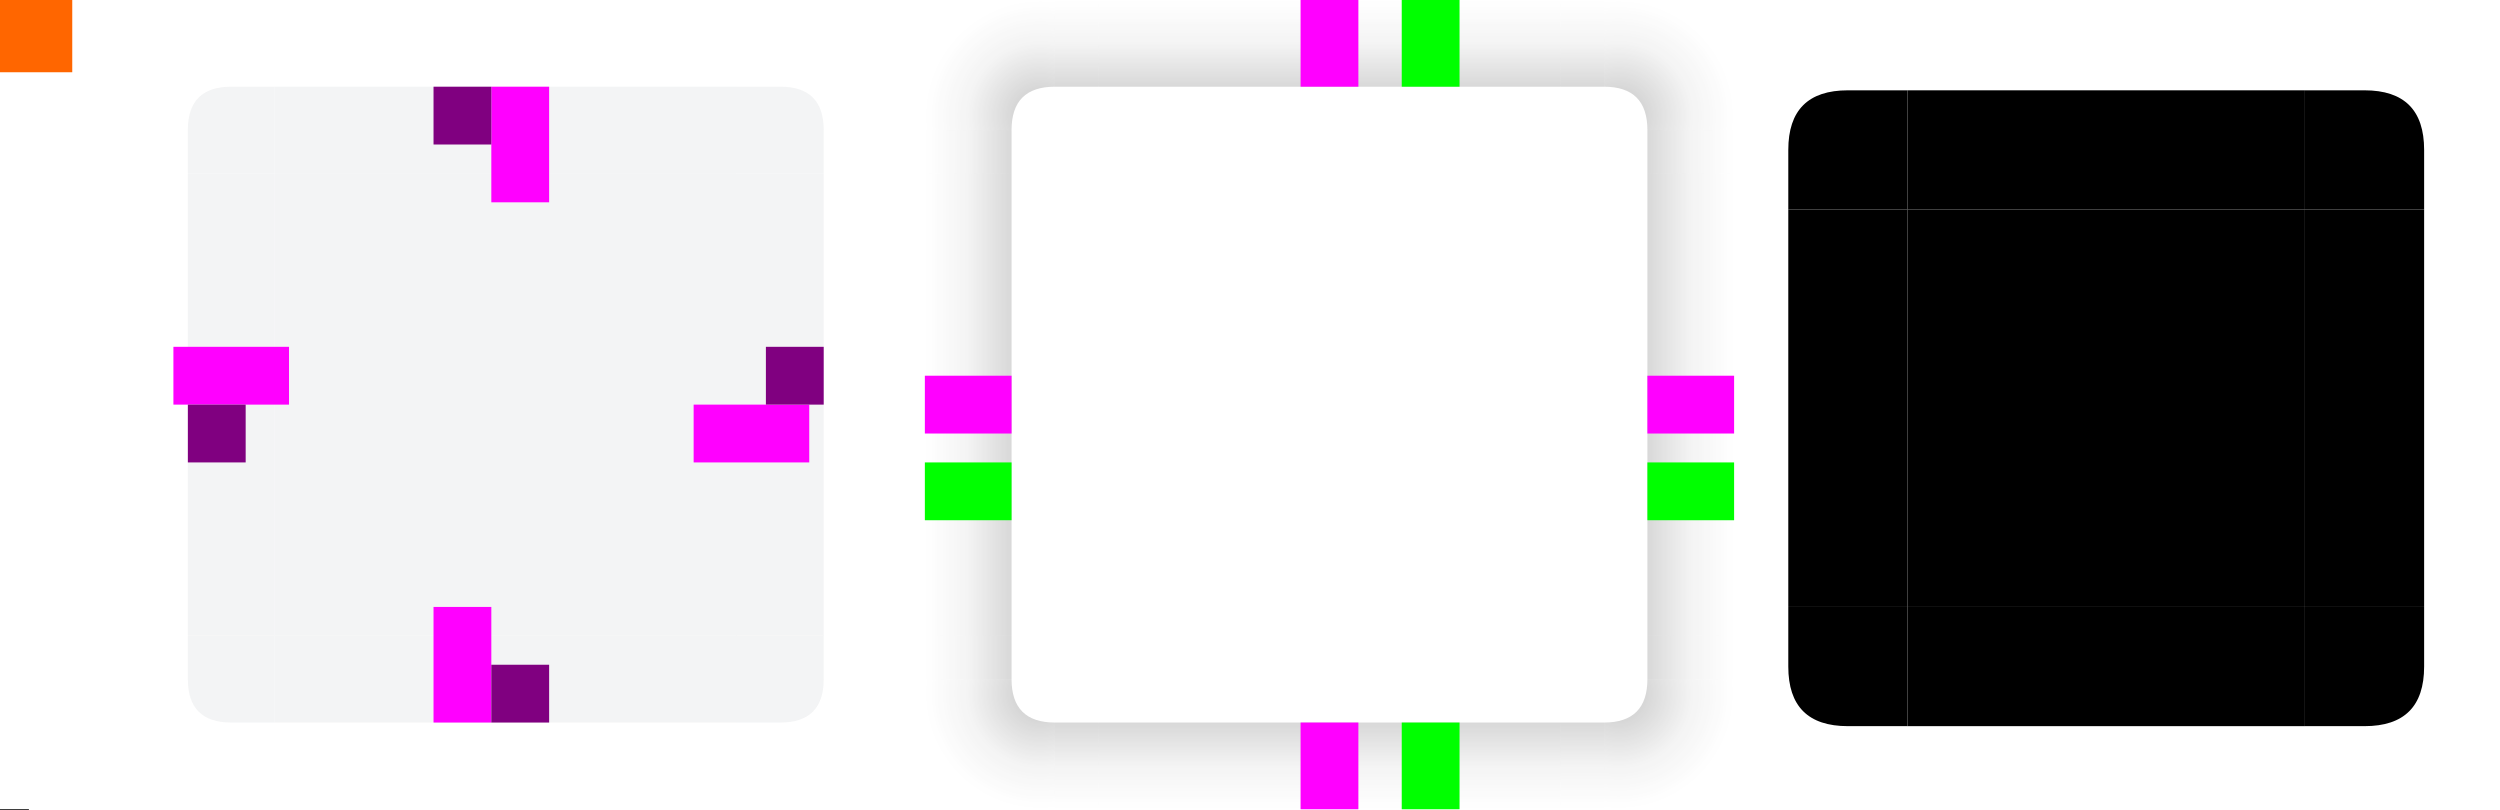
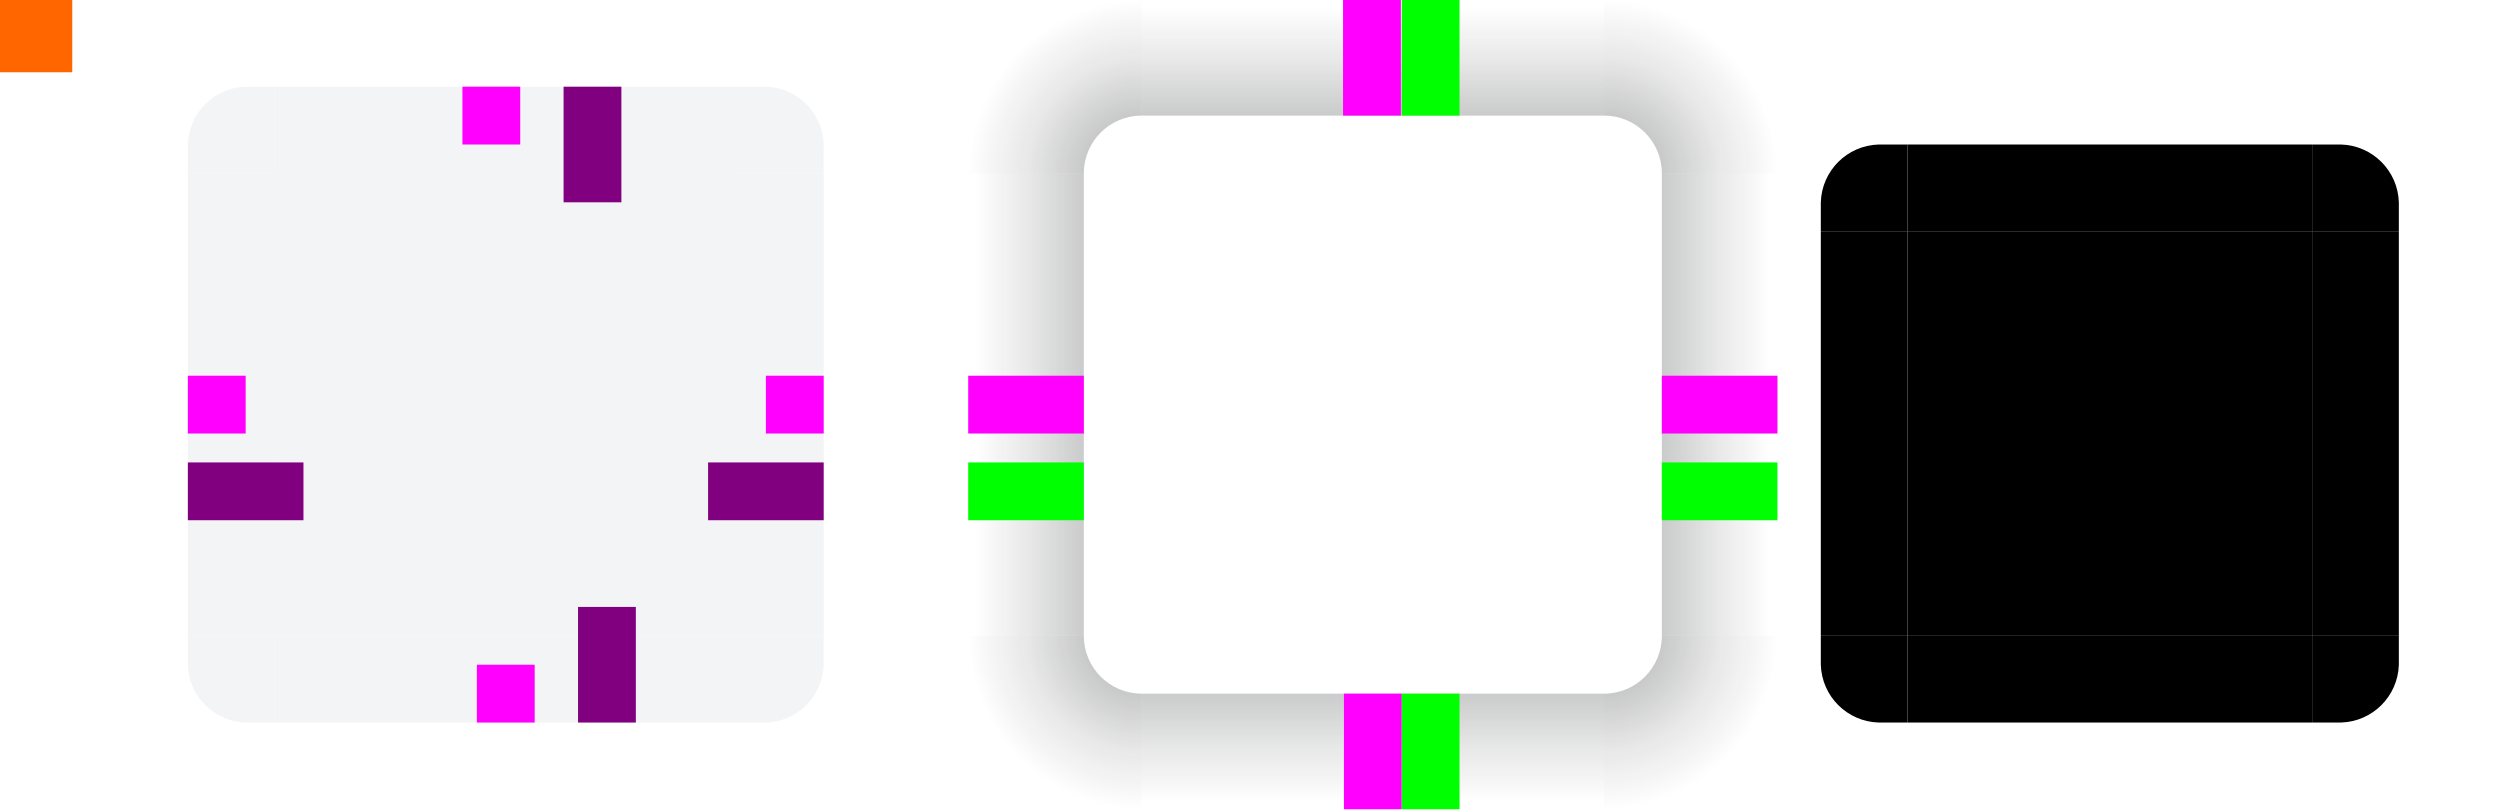
- <svg xmlns="http://www.w3.org/2000/svg" xmlns:xlink="http://www.w3.org/1999/xlink" id="svg2" version="1.1" viewBox="0 0 173 56">
-   <defs id="defs4">
-     <style id="current-color-scheme" type="text/css">.ColorScheme-Text {
+ <svg xmlns="http://www.w3.org/2000/svg" xmlns:xlink="http://www.w3.org/1999/xlink" width="173" height="56" viewBox="0 0 173 56" id="svg2" version="1.1">
+   <style type="text/css" id="current-color-scheme">
+       .ColorScheme-Text {
        color:#31363b;
        stop-color:#31363b;
      }
      .ColorScheme-Background {
        color:#eff0f1;
        stop-color:#eff0f1;
      }
      .ColorScheme-Highlight {
        color:#3daee9;
        stop-color:#3daee9;
      }
      .ColorScheme-ViewText {
        color:#31363b;
        stop-color:#31363b;
      }
      .ColorScheme-ViewBackground {
        color:#fcfcfc;
        stop-color:#fcfcfc;
      }
      .ColorScheme-ViewHover {
        color:#93cee9;
        stop-color:#93cee9;
      }
      .ColorScheme-ViewFocus{
        color:#3daee9;
        stop-color:#3daee9;
      }
      .ColorScheme-ButtonText {
        color:#31363b;
        stop-color:#31363b;
      }
      .ColorScheme-ButtonBackground {
        color:#eff0f1;
        stop-color:#eff0f1;
      }
      .ColorScheme-ButtonHover {
        color:#93cee9;
        stop-color:#93cee9;
      }
      .ColorScheme-ButtonFocus{
        color:#3daee9;
        stop-color:#3daee9;
-       }</style>
-     <linearGradient id="linearGradient4950" x1="55" x2="63" y1="932.362" y2="932.362" gradientUnits="userSpaceOnUse">
-       <stop id="stop1060" stop-opacity=".3" offset="0" />
-       <stop id="stop1091" stop-opacity=".06" offset=".625" />
-       <stop id="stop1062" stop-opacity="0" offset="1" />
+       }
+       </style>
+   <defs id="defs4">
+     <style type="text/css" id="style22">
+       .ColorScheme-Text {
+         color:#31363b;
+       }
+       .ColorScheme-Background {
+         color:#eff0f1;
+       }
+       .ColorScheme-Highlight {
+         color:#3daee9;
+       }
+       .ColorScheme-ViewText {
+         color:#31363b;
+       }
+       .ColorScheme-ViewBackground {
+         color:#fcfcfc;
+       }
+       .ColorScheme-ViewHover {
+         color:#93cee9;
+       }
+       .ColorScheme-ViewFocus{
+         color:#3daee9;
+       }
+       .ColorScheme-ButtonText {
+         color:#31363b;
+       }
+       .ColorScheme-ButtonBackground {
+         color:#eff0f1;
+       }
+       .ColorScheme-ButtonHover {
+         color:#93cee9;
+       }
+       .ColorScheme-ButtonFocus{
+         color:#3daee9;
+       }
+       </style>
+     <style id="current-color-scheme-2" type="text/css">
+       .ColorScheme-Text {
+         color:#7B7C7E;
+       }
+       .ColorScheme-Background{
+         color:#EFF0F1;
+       }
+       .ColorScheme-Highlight{
+         color:#3DAEE6;
+       }
+       .ColorScheme-ViewText {
+         color:#7B7C7E;
+       }
+       .ColorScheme-ViewBackground{
+         color:#FCFCFC;
+       }
+       .ColorScheme-ViewHover {
+         color:#3DAEE6;
+       }
+       .ColorScheme-ViewFocus{
+         color:#1E92FF;
+       }
+       .ColorScheme-ButtonText {
+         color:#7B7C7E;
+       }
+       .ColorScheme-ButtonBackground{
+         color:#EFF0F1;
+       }
+       .ColorScheme-ButtonHover {
+         color:#3DAEE6;
+       }
+       .ColorScheme-ButtonFocus{
+         color:#1E92FF;
+       }
+ </style>
+     <linearGradient id="linearGradient3828-0">
+       <stop id="stop3830-7" offset="0" style="stop-color:#232629;stop-opacity:0.239" />
+       <stop style="stop-color:#1a1c1e;stop-opacity:0.239" offset="0.33" id="stop3836-9" />
+       <stop style="stop-color:#111314;stop-opacity:0.098" offset="0.66" id="stop3832-0" />
+       <stop id="stop3834-0" offset="1" style="stop-color:#000000;stop-opacity:0;" />
    </linearGradient>
-     <linearGradient id="linearGradient4948" x1="-15" x2="-7" y1="932.362" y2="932.362" gradientUnits="userSpaceOnUse">
-       <stop id="stop1084" stop-opacity=".3" offset="0" />
-       <stop id="stop1107" stop-opacity=".06" offset=".63" />
-       <stop id="stop1086" stop-opacity="0" offset="1" />
+     <linearGradient xlink:href="#linearGradient3809-3" id="linearGradient1030" gradientUnits="userSpaceOnUse" gradientTransform="translate(-998.3621,-158)" x1="65" y1="233" x2="65" y2="225.513" />
+     <linearGradient id="linearGradient3809-3">
+       <stop id="stop3811-1" offset="0" style="stop-color:#232629;stop-opacity:0.239;" />
+       <stop style="stop-color:#111314;stop-opacity:0.098;" offset="0.5" id="stop3817-3" />
+       <stop id="stop3815-2" offset="1" style="stop-color:#000000;stop-opacity:0;" />
    </linearGradient>
-     <linearGradient id="linearGradient4942" x1="51" x2="51" y1="48" y2="56" gradientTransform="translate(58)" gradientUnits="userSpaceOnUse">
-       <stop id="stop1114" stop-opacity=".3" offset="0" />
-       <stop id="stop1097" stop-opacity=".06" offset=".617" />
-       <stop id="stop1116" stop-opacity="0" offset="1" />
-     </linearGradient>
-     <radialGradient id="radialGradient4944" cx="54.25" cy="945.112" r="6" gradientTransform="matrix(-8.2303024e-6,1.333333,-1.333321,-8.2302289e-6,1373.139,-24.32554)" gradientUnits="userSpaceOnUse">
-       <stop id="stop1120" stop-opacity=".3" offset="0" />
-       <stop id="stop1095" stop-opacity=".06" offset=".628" />
-       <stop id="stop1122" stop-opacity="0" offset="1" />
-     </radialGradient>
-     <linearGradient id="linearGradient4946" x1="55" x2="63" y1="44" y2="44" gradientUnits="userSpaceOnUse">
-       <stop id="stop4272" stop-opacity=".3" offset="0" />
-       <stop id="stop1093" stop-opacity=".06" offset=".626" />
-       <stop id="stop4274" stop-opacity="0" offset="1" />
-     </linearGradient>
-     <linearGradient id="linearGradient4936" x1="19" x2="19" y1="48" y2="56" gradientTransform="translate(58)" gradientUnits="userSpaceOnUse">
-       <stop id="stop1102" stop-opacity=".3" offset="0" />
-       <stop id="stop1101" stop-opacity=".06" offset=".628" />
-       <stop id="stop1104" stop-opacity="0" offset="1" />
-     </linearGradient>
-     <radialGradient id="radialGradient4938" cx="7.643" cy="950.362" r="6" gradientTransform="matrix(-1.333333,-1.2763442e-5,1.2763442e-5,-1.333333,83.17835,1315.149)" gradientUnits="userSpaceOnUse">
-       <stop id="stop1096" stop-opacity=".3" offset="0" />
-       <stop id="stop1103" stop-opacity=".06" offset=".627" />
-       <stop id="stop1098" stop-opacity="0" offset="1" />
-     </radialGradient>
-     <linearGradient id="linearGradient4940" x1="15" x2="7" y1="44" y2="44" gradientUnits="userSpaceOnUse" xlink:href="#linearGradient1082" />
-     <linearGradient id="linearGradient1082">
-       <stop id="stop1078" stop-opacity=".3" offset="0" />
-       <stop id="stop1109" stop-opacity=".06" offset=".626" />
-       <stop id="stop1080" stop-opacity="0" offset="1" />
-     </linearGradient>
-     <linearGradient id="linearGradient4934" x1="952.362" x2="960.362" y1="-35" y2="-35" gradientUnits="userSpaceOnUse">
-       <stop id="stop1108" stop-opacity=".3" offset="0" />
-       <stop id="stop1099" stop-opacity=".06" offset=".627" />
-       <stop id="stop1110" stop-opacity="0" offset="1" />
-     </linearGradient>
-     <linearGradient id="linearGradient4928" x1="55" x2="63" y1="12" y2="12" gradientUnits="userSpaceOnUse">
-       <stop id="stop1054" stop-opacity=".3" offset="0" />
-       <stop id="stop1089" stop-opacity=".06" offset=".621" />
-       <stop id="stop1056" stop-opacity="0" offset="1" />
-     </linearGradient>
-     <radialGradient id="radialGradient4930" cx="53.893" cy="911.762" r="6" gradientTransform="matrix(1.333334,7.9263054e-6,-7.7052181e-6,1.333336,41.14987,-1207.686)" gradientUnits="userSpaceOnUse">
-       <stop id="stop1048" stop-opacity=".3" offset="0" />
-       <stop id="stop1087" stop-opacity=".06" offset=".626" />
-       <stop id="stop1050" stop-opacity="0" offset="1" />
-     </radialGradient>
-     <linearGradient id="linearGradient3056" x1="51" x2="51" y1="8" y2="-2.0185304e-5" gradientTransform="translate(58)" gradientUnits="userSpaceOnUse">
-       <stop id="stop1042" stop-opacity=".3" offset="0" />
-       <stop id="stop1085" stop-opacity=".06" offset=".621" />
-       <stop id="stop1044" stop-opacity="0" offset="1" />
-     </linearGradient>
-     <linearGradient id="linearGradient4922" x1="15" x2="7" y1="12" y2="12" gradientUnits="userSpaceOnUse" xlink:href="#linearGradient1082" />
-     <radialGradient id="radialGradient4924" cx="22.2" cy="913.969" r="6" gradientTransform="matrix(8.5676352e-6,-1.333333,1.333339,8.5676761e-6,-1145.631,37.59215)" gradientUnits="userSpaceOnUse">
-       <stop id="stop1072" stop-opacity=".3" offset="0" />
-       <stop id="stop1111" stop-opacity=".06" offset=".625" />
-       <stop id="stop1074" stop-opacity="0" offset="1" />
-     </radialGradient>
-     <linearGradient id="linearGradient4926" x1="19" x2="19" y1="8" y2="-2.0185304e-5" gradientTransform="translate(58)" gradientUnits="userSpaceOnUse">
-       <stop id="stop1066" stop-opacity=".3" offset="0" />
-       <stop id="stop1113" stop-opacity=".06" offset=".618" />
-       <stop id="stop1068" stop-opacity="0" offset="1" />
-     </linearGradient>
-     <linearGradient id="linearGradient3054" x1="-912.362" x2="-904.362" y1="-35" y2="-35" gradientUnits="userSpaceOnUse">
-       <stop id="stop1036" stop-opacity=".3" offset="0" />
-       <stop id="stop1083" stop-opacity=".06" offset=".619" />
-       <stop id="stop1038" stop-opacity="0" offset="1" />
-     </linearGradient>
+     <radialGradient xlink:href="#linearGradient3828-0" id="radialGradient1024" gradientUnits="userSpaceOnUse" gradientTransform="matrix(0,2,2,0,-397,848.3621)" cx="50" cy="238" fx="50" fy="238" r="6" />
+     <linearGradient xlink:href="#linearGradient3809-3" id="linearGradient1022" gradientUnits="userSpaceOnUse" gradientTransform="translate(29,-1185.362)" x1="65" y1="233" x2="65" y2="225.513" />
+     <radialGradient xlink:href="#linearGradient3828-0" id="radialGradient1032" gradientUnits="userSpaceOnUse" gradientTransform="matrix(0,2,-2,0,587,848.3621)" cx="50" cy="238" fx="50" fy="238" r="6" />
+     <linearGradient xlink:href="#linearGradient3809-3" id="linearGradient1020" gradientUnits="userSpaceOnUse" gradientTransform="translate(-998.3621,-348)" x1="65" y1="233" x2="65" y2="225.513" />
+     <radialGradient xlink:href="#linearGradient3828-0" id="radialGradient1026" gradientUnits="userSpaceOnUse" gradientTransform="matrix(0,-2,-2,0,587,1016.362)" cx="50" cy="238" fx="50" fy="238" r="6" />
+     <linearGradient xlink:href="#linearGradient3809-3" id="linearGradient1018" gradientUnits="userSpaceOnUse" gradientTransform="translate(29.00001,679.3622)" x1="65" y1="233" x2="65" y2="225.513" />
+     <radialGradient xlink:href="#linearGradient3828-0" id="radialGradient1028" gradientUnits="userSpaceOnUse" gradientTransform="matrix(0,-2,2,0,-397,1016.362)" cx="50" cy="238" fx="50" fy="238" r="6" />
  </defs>
  <g id="layer1" transform="translate(0,-904.3622)">
-     <rect id="hint-tile-center" y="904.362" width="5" height="5" fill="#f60" />
+     <rect style="fill:url(#linearGradient1020);fill-opacity:1;stroke:none;stroke-width:2.219" id="shadow-right" width="32" height="8" x="-948.362" y="-123" transform="matrix(0,-1,-1,0,0,0)" />
+     <rect y="-960.362" x="79" height="8" width="32" id="shadow-bottom" style="fill:url(#linearGradient1022);fill-opacity:1;stroke:none;stroke-width:1.05" transform="scale(1,-1)" />
+     <path style="fill:url(#radialGradient1024);fill-opacity:1;stroke:none" d="m 67,960.362 v -12 H 75 c 0,2.209 1.791,4 4,4 v 8 z" id="shadow-bottomleft" />
+     <path id="shadow-bottomright" d="m 123,960.362 v -12 h -8 c 0,2.209 -1.791,4 -4,4 v 8 z" style="fill:url(#radialGradient1032);fill-opacity:1;stroke:none" />
+     <rect y="67" x="-948.362" height="8" width="32" id="shadow-left" style="fill:url(#linearGradient1030);fill-opacity:1;stroke:none;stroke-width:2.219" transform="rotate(-90)" />
+     <rect style="fill:url(#linearGradient1018);fill-opacity:1;stroke:none;stroke-width:1.05" id="shadow-top" width="32" height="8" x="79" y="904.362" />
+     <rect style="opacity:1;fill:#ff6600;fill-opacity:1;stroke:none" id="hint-tile-center" width="5" height="5" x="0" y="904.362" />
    <g id="top">
-       <rect id="rect4152" class="ColorScheme-Background" transform="matrix(0,-1,-1,0,0,0)" x="-916.362" y="-51" width="6" height="32" fill="currentColor" opacity=".75" />
+       <rect y="-51" x="-916.362" height="32" width="6" id="rect4152" style="opacity:0.75;fill:currentColor;fill-opacity:1;stroke:none" transform="matrix(0,-1,-1,0,0,0)" class="ColorScheme-Background" />
    </g>
    <g id="bottom">
-       <rect id="rect4148" class="ColorScheme-Background" transform="rotate(90)" x="948.362" y="-51" width="6" height="32" fill="currentColor" opacity=".75" />
+       <rect transform="matrix(0,1,-1,0,0,0)" style="opacity:0.75;fill:currentColor;fill-opacity:1;stroke:none" id="rect4148" width="6" height="32" x="948.362" y="-51" class="ColorScheme-Background" />
    </g>
    <g id="left">
-       <rect id="rect4144" class="ColorScheme-Background" transform="scale(-1,1)" x="-19" y="916.362" width="6" height="32" fill="currentColor" opacity=".75" />
+       <rect transform="scale(-1,1)" style="opacity:0.75;fill:currentColor;fill-opacity:1;stroke:none" id="rect4144" width="6" height="32" x="-19" y="916.362" class="ColorScheme-Background" />
    </g>
    <g id="right">
-       <rect id="rect4140" class="ColorScheme-Background" x="51" y="916.362" width="6" height="32" fill="currentColor" opacity=".75" />
+       <rect y="916.362" x="51" height="32" width="6" id="rect4140" style="opacity:0.75;fill:currentColor;fill-opacity:1;stroke:none" class="ColorScheme-Background" />
    </g>
    <g id="center">
-       <rect id="rect4401" x="19" y="916.362" width="32" height="32" fill="none" />
-       <rect id="rect4138" class="ColorScheme-Background" x="19" y="916.362" width="32" height="32" fill="currentColor" opacity=".75" />
-     </g>
-     <g id="shadow-top" transform="translate(56.99998,1.7432666e-5)">
-       <rect id="rect4820" transform="matrix(0,-1,-1,0,0,0)" x="-916.362" y="-51" width="6" height="32" fill="none" />
-       <rect id="rect4822" transform="matrix(0,-1,-1,0,0,0)" x="-910.362" y="-51" width="6" height="32" fill="url(#linearGradient3054)" opacity=".75" />
-       <rect id="rect4824" transform="matrix(0,-1,-1,0,0,0)" x="-911.362" y="-51" width="1" height="32" fill="none" />
-     </g>
-     <g id="shadow-topleft" transform="translate(56.99998,1.7432666e-5)">
-       <path id="path4828" transform="translate(0,904.3622)" d="m7 9v3h6v-4 1z" fill="url(#linearGradient4922)" fill-rule="evenodd" opacity=".75" />
-       <path id="path4830" transform="translate(-58,904.3622)" d="m65 0v9h6c0-2 1-3 3-3v-6z" fill="url(#radialGradient4924)" fill-rule="evenodd" opacity=".75" />
-       <path id="path4832" transform="translate(-58,904.3622)" d="m74 0v6h-1 4v-6h-4z" fill="url(#linearGradient4926)" fill-rule="evenodd" opacity=".75" />
-       <rect id="rect4834" transform="scale(-1,1)" x="-19" y="910.362" width="6" height="6" ry="1" fill="none" />
-       <rect id="rect4836" transform="scale(-1,1)" x="-19" y="910.362" width="2" height="6" ry="0" fill="none" />
-       <rect id="rect4838" transform="scale(-1,1)" x="-18" y="914.362" width="5" height="2" fill="none" />
-     </g>
-     <g id="shadow-topright" transform="translate(56.99998,1.7432666e-5)">
-       <path id="path4842" transform="translate(0,904.3622)" d="m57 9v-1 4h6v-4 1z" fill="url(#linearGradient4928)" fill-rule="evenodd" opacity=".75" />
-       <path id="path4844" transform="translate(-58,904.3622)" d="m112 0v6c2 0 3 1 3 3h6v-9z" fill="url(#radialGradient4930)" fill-rule="evenodd" opacity=".75" />
-       <path id="path4846" transform="translate(-58,904.3622)" d="m109 0v6h4-1v-6h1z" fill="url(#linearGradient3056)" fill-rule="evenodd" opacity=".75" />
-       <rect id="rect4848" x="51" y="910.362" width="6" height="6" ry="1" fill="none" />
-       <rect id="rect4850" x="51" y="910.362" width="2" height="6" ry="0" fill="none" />
-       <rect id="rect4852" x="52" y="914.362" width="5" height="2" fill="none" />
-     </g>
-     <g id="shadow-bottom" transform="translate(56.99998,1.7432666e-5)">
-       <rect id="rect4856" transform="rotate(90)" x="948.362" y="-51" width="6" height="32" fill="none" />
-       <rect id="rect4858" transform="rotate(90)" x="954.362" y="-51" width="6" height="32" fill="url(#linearGradient4934)" opacity=".75" />
-       <rect id="rect4860" transform="rotate(90)" x="953.362" y="-51" width="1" height="32" fill="none" />
-     </g>
-     <g id="shadow-bottomleft" transform="translate(56.99998,1.7432666e-5)">
-       <path id="path4864" transform="translate(-58,904.3622)" d="m74 50v6h-1 4v-6h-4z" fill="url(#linearGradient4936)" fill-rule="evenodd" opacity=".75" />
-       <path id="path4866" transform="translate(-58,904.3622)" d="m65 47v9h9v-6c-2 0-3-1-3-3z" fill="url(#radialGradient4938)" fill-rule="evenodd" opacity=".75" />
-       <path id="path4868" transform="translate(0,904.3622)" d="m7 44v4-1h6v1-4z" fill="url(#linearGradient4940)" fill-rule="evenodd" opacity=".75" />
-       <rect id="rect4870" transform="scale(-1)" x="-19" y="-954.362" width="6" height="6" ry="1" fill="none" />
-       <rect id="rect4872" transform="scale(-1)" x="-19" y="-954.362" width="2" height="6" ry="0" fill="none" />
-       <rect id="rect4874" transform="scale(-1)" x="-18" y="-950.362" width="5" height="2" fill="none" />
-     </g>
-     <g id="shadow-bottomright" transform="translate(56.99998,1.7432666e-5)">
-       <path id="path4878" transform="translate(-58,904.3622)" d="m109 50v6h4-1v-6h1z" fill="url(#linearGradient4942)" fill-rule="evenodd" opacity=".75" />
-       <path id="path4880" transform="translate(-58,904.3622)" d="m115 47c0 2-1 3-3 3v6h9v-9z" fill="url(#radialGradient4944)" fill-rule="evenodd" opacity=".75" />
-       <path id="path4882" transform="translate(0,904.3622)" d="m57 44v4-1h6v1-4z" fill="url(#linearGradient4946)" fill-rule="evenodd" opacity=".75" />
-       <rect id="rect4884" transform="scale(1,-1)" x="51" y="-954.362" width="6" height="6" ry="1" fill="none" />
-       <rect id="rect4886" transform="scale(1,-1)" x="51" y="-954.362" width="2" height="6" ry="0" fill="none" />
-       <rect id="rect4888" transform="scale(1,-1)" x="52" y="-950.362" width="5" height="2" fill="none" />
-     </g>
-     <g id="shadow-left" transform="translate(56.99998,1.7432666e-5)">
-       <rect id="rect4892" transform="scale(-1,1)" x="-19" y="916.362" width="6" height="32" fill="none" />
-       <rect id="rect4894" transform="scale(-1,1)" x="-13" y="916.362" width="6" height="32" fill="url(#linearGradient4948)" opacity=".75" />
-       <rect id="rect4896" transform="scale(-1,1)" x="-14" y="916.362" width="1" height="32" fill="none" />
-     </g>
-     <g id="shadow-right" transform="translate(56.99998,1.7432666e-5)">
-       <rect id="rect4900" x="51" y="916.362" width="6" height="32" fill="none" />
-       <rect id="rect4902" x="57" y="916.362" width="6" height="32" fill="url(#linearGradient4950)" opacity=".75" />
-       <rect id="rect4904" x="56" y="916.362" width="1" height="32" fill="none" />
-     </g>
-     <g id="shadow-center" transform="translate(56.99998,1.7432666e-5)" fill="none">
-       <rect id="rect4908" x="19" y="916.362" width="32" height="32" />
-       <rect id="rect4910" x="19" y="916.362" width="32" height="32" />
-     </g>
-     <rect id="shadow-hint-top-margin" x="90" y="904.362" width="4" height="6" fill="#f0f" />
-     <rect id="shadow-hint-bottom-margin" x="90" y="954.362" width="4" height="6" fill="#f0f" />
-     <rect id="shadow-hint-right-margin" transform="rotate(90)" x="930.362" y="-120" width="4" height="6" fill="#f0f" />
-     <rect id="shadow-hint-left-margin" transform="rotate(90)" x="930.362" y="-70" width="4" height="6" fill="#f0f" />
-     <rect id="shadow-hint-top-inset" x="97" y="904.362" width="4" height="6" fill="#0f0" />
-     <rect id="shadow-hint-bottom-inset" x="97" y="954.362" width="4" height="6" fill="#0f0" />
-     <rect id="shadow-hint-right-inset" transform="rotate(90)" x="936.362" y="-120" width="4" height="6" fill="#0f0" />
-     <rect id="shadow-hint-left-inset" transform="rotate(90)" x="936.362" y="-70" width="4" height="6" fill="#0f0" />
-     <rect id="mask-top" x="132" y="910.612" width="27.5" height="8.25" style="paint-order:normal" />
-     <rect id="mask-center" x="132" y="918.862" width="27.5" height="27.5" style="paint-order:normal" />
-     <rect id="mask-bottom" transform="scale(1,-1)" x="132" y="-954.612" width="27.5" height="8.25" style="paint-order:normal" />
-     <rect id="mask-left" transform="rotate(90)" x="918.862" y="-132" width="27.5" height="8.25" style="paint-order:normal" />
-     <rect id="mask-right" transform="rotate(90)" x="918.862" y="-167.75" width="27.5" height="8.25" style="paint-order:normal" />
-     <path id="mask-bottomright" class="ColorScheme-Background" d="m159.5 954.612v-8.25h8.25v4.125c0 2.75-1.375 4.125-4.125 4.125h-2.75z" />
-     <path id="mask-bottomleft" class="ColorScheme-Background" d="m132 954.612v-8.25h-8.25v4.125c0 2.75 1.375 4.125 4.125 4.125h2.75z" />
-     <path id="mask-topleft" class="ColorScheme-Background" d="m132 910.612v8.25h-8.25v-4.125c0-2.75 1.375-4.125 4.125-4.125h2.75z" />
-     <path id="mask-topright" class="ColorScheme-Background" d="m159.5 910.612v8.25h8.25v-4.125c0-2.75-1.375-4.125-4.125-4.125h-2.75z" />
-     <g id="topleft" transform="translate(0,-2.0185303e-5)">
-       <path id="rect4159" class="ColorScheme-Background" transform="translate(0,904.3622)" d="m16 6c-2 0-3 1-3 3v3h6v-6h-1 1z" fill="currentColor" opacity=".75" />
-     </g>
-     <g id="topright" transform="translate(0,-2.0185303e-5)">
-       <path id="rect4177" class="ColorScheme-Background" transform="translate(0,904.3622)" d="m51 6v6h6v-3c0-2-1-3-3-3h-2z" fill="currentColor" opacity=".75" />
-     </g>
-     <g id="bottomleft" transform="translate(0,-2.0185303e-5)">
-       <path id="path5048" class="ColorScheme-Background" d="m19 954.362v-6h-6v3c0 2 1 3 3 3h2z" fill="currentColor" opacity=".75" />
-     </g>
-     <g id="bottomright" transform="translate(0,-2.0185303e-5)">
-       <path id="rect4177-6" class="ColorScheme-Background" d="m51 954.362v-6h6v3c0 2-1 3-3 3h-2z" fill="currentColor" opacity=".75" />
-     </g>
-     <rect id="hint-top-inset" x="33" y="904.362" width="4" height="1e-6" fill="#0f0" />
-     <rect id="hint-bottom-inset" x="33" y="954.362" width="4" height="1e-6" fill="#0f0" />
-     <rect id="hint-right-inset" transform="rotate(90)" x="930.362" y="-63" width="4" height="1e-6" fill="#0f0" />
-     <rect id="hint-left-inset" transform="rotate(90)" x="930.362" y="-13" width="4" height="1e-6" fill="#0f0" />
-     <rect id="thick-hint-top-margin" x="34" y="910.362" width="4" height="8" fill="#f0f" />
-     <rect id="thick-hint-bottom-margin" x="30" y="946.362" width="4" height="8" fill="#f0f" />
-     <rect id="thick-hint-right-margin" transform="rotate(90)" x="932.362" y="-56" width="4" height="8" fill="#f0f" />
-     <rect id="thick-hint-left-margin" transform="rotate(90)" x="928.362" y="-20" width="4" height="8" fill="#f0f" />
-     <rect id="hint-bottom-margin" x="34" y="950.362" width="4" height="4" fill="#800080" />
-     <rect id="hint-right-margin" transform="rotate(90)" x="928.362" y="-57" width="4" height="4" fill="#800080" />
-     <rect id="hint-left-margin" transform="rotate(90)" x="932.362" y="-17" width="4" height="4" fill="#800080" />
-     <rect id="hint-top-margin" x="30" y="910.362" width="4" height="4" fill="#800080" />
-     <rect id="thick-center" y="960.362" width="2" height="2" />
+       <rect y="916.362" x="19" height="32" width="32" id="rect4401" style="opacity:1;fill:none;fill-opacity:1;stroke:none" />
+       <rect style="opacity:0.75;fill:currentColor;fill-opacity:1;stroke:none" id="rect4138" width="32" height="32" x="19" y="916.362" class="ColorScheme-Background" />
+     </g>
+     <rect style="fill:#ff00ff;fill-opacity:1;stroke:none;stroke-width:0.816" id="hint-top-margin" width="4" height="4" x="32" y="910.362" />
+     <rect y="950.362" x="33" height="4" width="4" id="hint-bottom-margin" style="fill:#ff00ff;fill-opacity:1;stroke:none;stroke-width:0.816" />
+     <rect y="-57" x="930.362" height="4" width="4" id="hint-right-margin" style="fill:#ff00ff;fill-opacity:1;stroke:none;stroke-width:0.816" transform="rotate(90)" />
+     <rect style="fill:#ff00ff;fill-opacity:1;stroke:none;stroke-width:0.816" id="hint-left-margin" width="4" height="4" x="930.362" y="-17" transform="rotate(90)" />
+     <rect style="fill:#00ff00;fill-opacity:1;stroke:none" id="hint-top-inset" width="4" height="0" x="33" y="904.362" />
+     <rect y="954.362" x="33" height="0" width="4" id="hint-bottom-inset" style="fill:#00ff00;fill-opacity:1;stroke:none" />
+     <rect y="-63" x="930.362" height="0" width="4" id="hint-right-inset" style="fill:#00ff00;fill-opacity:1;stroke:none" transform="matrix(0,1,-1,0,0,0)" />
+     <rect style="fill:#00ff00;fill-opacity:1;stroke:none" id="hint-left-inset" width="4" height="0" x="930.362" y="-13" transform="matrix(0,1,-1,0,0,0)" />
+     <text id="text4270" y="134.595" x="195.142" style="font-size:14px;font-style:normal;font-variant:normal;font-weight:bold;font-stretch:normal;text-align:justify;line-height:125%;writing-mode:lr-tb;text-anchor:start;fill:#000000;fill-opacity:1;stroke:none;font-family:Gill Sans" xml:space="preserve">
+       <tspan y="134.595" x="195.142" id="tspan4272" />
+     </text>
+     <g style="opacity:0.979" transform="matrix(-0.75,0,0,0.75,130.3076,670.8414)" id="g3041" />
+     <g id="shadow-center" transform="translate(59.93931,-2.080249e-5)">
+       <rect style="opacity:1;fill:none;fill-opacity:1;stroke:none" id="rect4908" width="32" height="32" x="19" y="916.362" />
+       <rect y="916.362" x="19" height="32" width="32" id="rect4910" style="opacity:1;fill:none;fill-opacity:1;stroke:none" />
+     </g>
+     <rect y="904.362" x="92.939" height="8" width="4" id="shadow-hint-top-margin" style="fill:#ff00ff;fill-opacity:1;stroke:none;stroke-width:1.155" />
+     <rect style="fill:#ff00ff;fill-opacity:1;stroke:none;stroke-width:1.155" id="shadow-hint-bottom-margin" width="4" height="8" x="93" y="952.362" />
+     <rect transform="rotate(90)" style="fill:#ff00ff;fill-opacity:1;stroke:none;stroke-width:1.155" id="shadow-hint-right-margin" width="4" height="8" x="930.362" y="-123" />
+     <rect transform="rotate(90)" y="-75" x="930.362" height="8" width="4" id="shadow-hint-left-margin" style="fill:#ff00ff;fill-opacity:1;stroke:none;stroke-width:1.155" />
+     <rect y="904.362" x="97" height="8" width="4" id="shadow-hint-top-inset" style="fill:#00ff00;fill-opacity:1;stroke:none;stroke-width:1.155" />
+     <rect style="fill:#00ff00;fill-opacity:1;stroke:none;stroke-width:1.155" id="shadow-hint-bottom-inset" width="4" height="8" x="97" y="952.362" />
+     <rect transform="rotate(90)" style="fill:#00ff00;fill-opacity:1;stroke:none;stroke-width:1.155" id="shadow-hint-right-inset" width="4" height="8" x="936.362" y="-123" />
+     <rect transform="rotate(90)" y="-75" x="936.362" height="8" width="4" id="shadow-hint-left-inset" style="fill:#00ff00;fill-opacity:1;stroke:none;stroke-width:1.155" />
+     <rect y="914.362" x="132" height="6" width="28" style="opacity:1;fill:#000000;fill-opacity:1;stroke:none;stroke-width:0.928;stroke-linecap:round;stroke-linejoin:round;stroke-miterlimit:4;stroke-dasharray:none;stroke-dashoffset:0;stroke-opacity:1;paint-order:normal" id="mask-top" />
+     <rect y="920.362" x="132" height="28" width="28" style="opacity:1;fill:#000000;fill-opacity:1;stroke:none;stroke-width:2.005;stroke-linecap:round;stroke-linejoin:round;stroke-miterlimit:4;stroke-dasharray:none;stroke-dashoffset:0;stroke-opacity:1;paint-order:normal" id="mask-center" />
+     <rect transform="scale(1,-1)" y="-954.362" x="132" height="6" width="28" style="opacity:1;fill:#000000;fill-opacity:1;stroke:none;stroke-width:0.928;stroke-linecap:round;stroke-linejoin:round;stroke-miterlimit:4;stroke-dasharray:none;stroke-dashoffset:0;stroke-opacity:1;paint-order:normal" id="mask-bottom" />
+     <rect transform="rotate(90)" y="-132" x="920.362" height="6" width="28" style="opacity:1;fill:#000000;fill-opacity:1;stroke:none;stroke-width:0.928;stroke-linecap:round;stroke-linejoin:round;stroke-miterlimit:4;stroke-dasharray:none;stroke-dashoffset:0;stroke-opacity:1;paint-order:normal" id="mask-left" />
+     <rect transform="rotate(90)" y="-166" x="920.362" height="6" width="28" style="opacity:1;fill:#000000;fill-opacity:1;stroke:none;stroke-width:0.928;stroke-linecap:round;stroke-linejoin:round;stroke-miterlimit:4;stroke-dasharray:none;stroke-dashoffset:0;stroke-opacity:1;paint-order:normal" id="mask-right" />
+     <path class="ColorScheme-Background" style="opacity:0.75;fill:currentColor;stroke-width:2" d="m 17,910.362 c -2.183,0.067 -3.933,1.817 -4,4 v 2 h 6 v -6 z" id="topleft" />
+     <path id="topright" d="m 57,914.362 c -0.067,-2.183 -1.817,-3.933 -4,-4 h -2 v 6 h 6 z" style="opacity:0.75;fill:currentColor;stroke-width:2" class="ColorScheme-Background" />
+     <path class="ColorScheme-Background" style="opacity:0.75;fill:currentColor;stroke-width:2" d="m 53,954.362 c 2.183,-0.067 3.933,-1.817 4,-4 v -2 h -6 v 6 z" id="bottomright" />
+     <path id="bottomleft" d="m 13,950.362 c 0.067,2.183 1.817,3.933 4,4 h 2 v -6 h -6 z" style="opacity:0.75;fill:currentColor;stroke-width:2" class="ColorScheme-Background" />
+     <path style="fill:url(#radialGradient1026);fill-opacity:1;stroke:none;stroke-width:2" d="m 123,904.362 v 12 h -8 c 0,-2.209 -1.791,-4 -4,-4 v -8 z" id="shadow-topright" />
+     <path id="shadow-topleft" d="m 67,904.362 v 12 h 8 c 0,-2.209 1.791,-4 4,-4 v -8 z" style="fill:url(#radialGradient1028);fill-opacity:1;stroke:none;stroke-width:2" />
+     <path style="opacity:1;fill:#000000;fill-opacity:1;stroke-width:2" d="m 126,950.362 c 0.067,2.183 1.817,3.933 4,4 h 2 v -6 h -6 z" id="mask-bottomleft" />
+     <path id="mask-bottomright" d="m 162,954.362 c 2.183,-0.067 3.933,-1.817 4,-4 v -2 h -6 v 6 z" style="opacity:1;fill:#000000;fill-opacity:1;stroke-width:2" />
+     <path style="opacity:1;fill:#000000;fill-opacity:1;stroke-width:2" d="m 166,918.362 c -0.067,-2.183 -1.817,-3.933 -4,-4 h -2 v 6 h 6 z" id="mask-topright" />
+     <path id="mask-topleft" d="m 130,914.362 c -2.183,0.067 -3.933,1.817 -4,4 v 2 h 6 v -6 z" style="opacity:1;fill:#000000;fill-opacity:1;stroke-width:2" />
+     <rect transform="rotate(90)" style="fill:#800080;fill-opacity:1;stroke:none;stroke-width:1.155" id="thick-hint-right-margin" width="4" height="8" x="936.362" y="-57" />
+     <rect transform="rotate(90)" y="-21" x="936.362" height="8" width="4" id="thick-hint-left-margin" style="fill:#800080;fill-opacity:1;stroke:none;stroke-width:1.155" />
+     <rect y="910.362" x="39" height="8" width="4" id="thick-hint-top-margin" style="fill:#800080;fill-opacity:1;stroke:none;stroke-width:1.155" />
+     <rect style="fill:#800080;fill-opacity:1;stroke:none;stroke-width:1.155" id="thick-hint-bottom-margin" width="4" height="8" x="40" y="946.362" />
  </g>
</svg>
